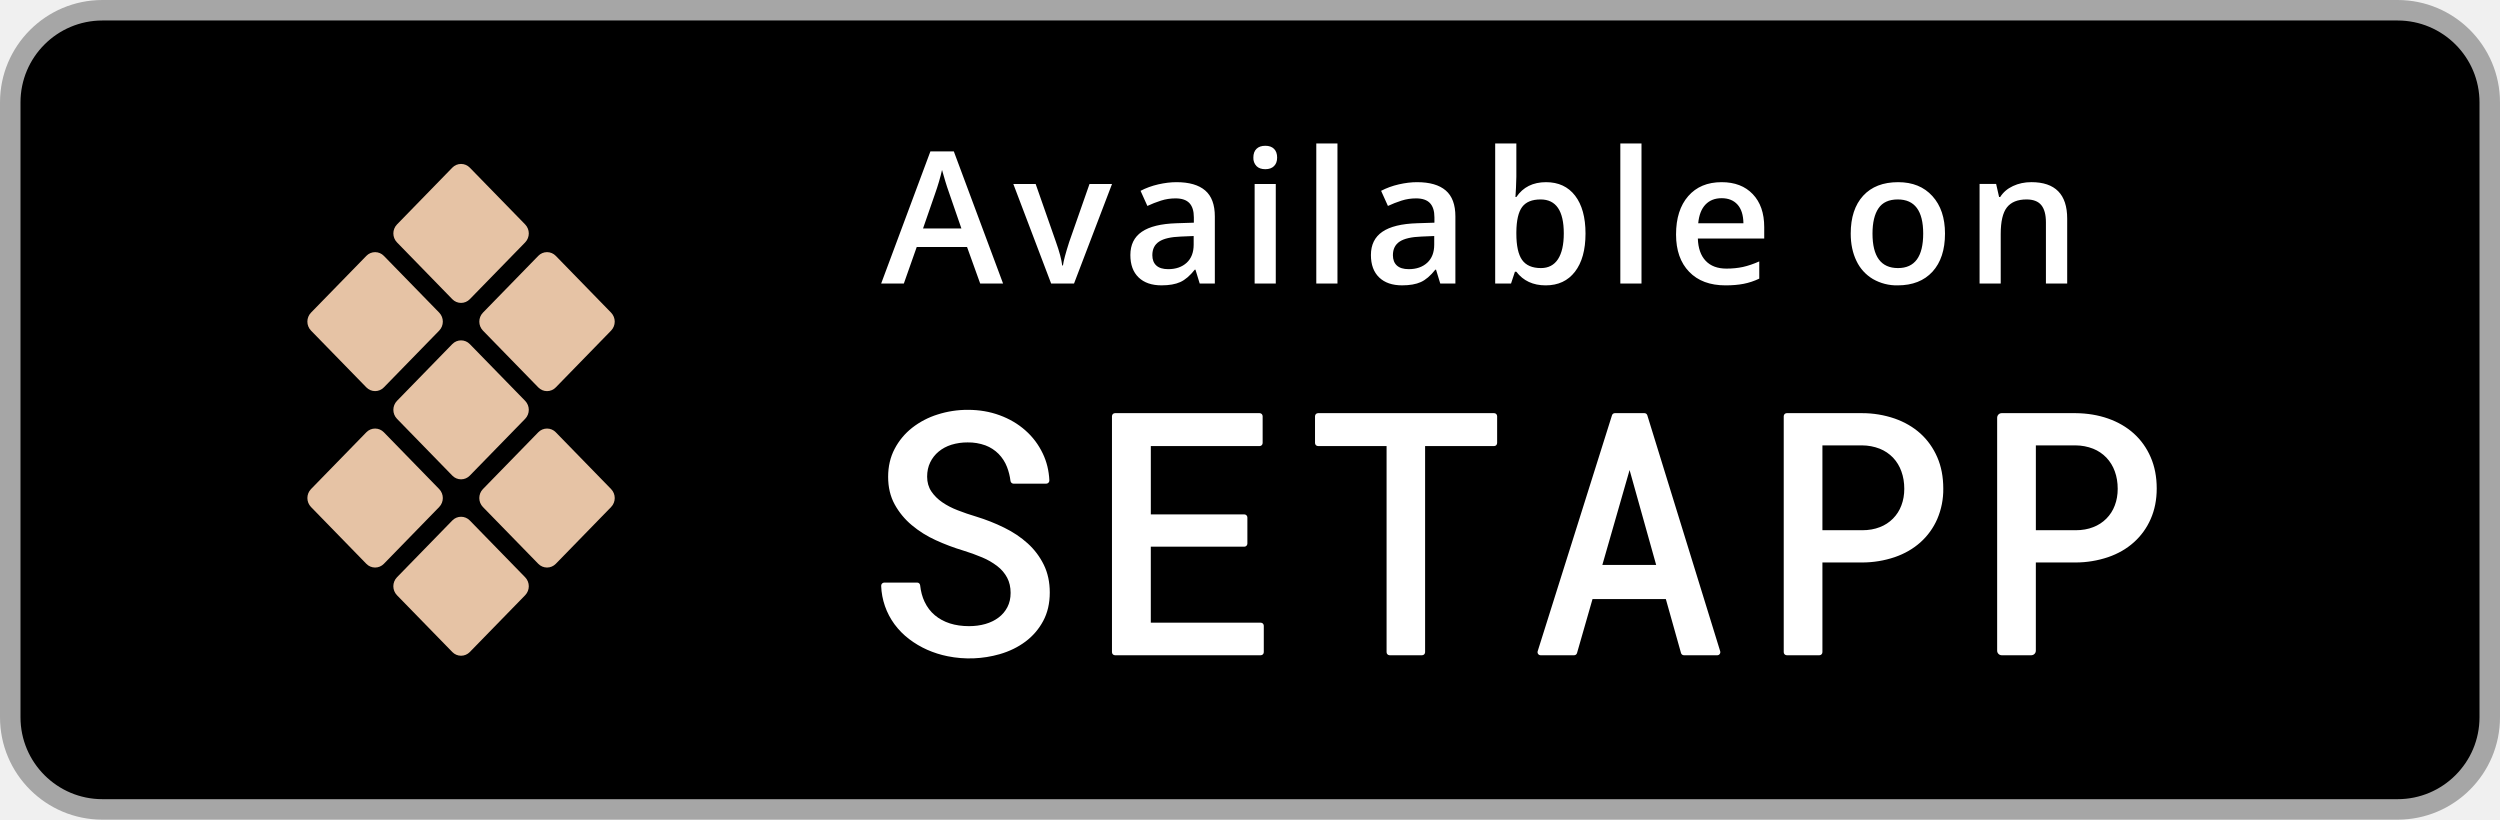
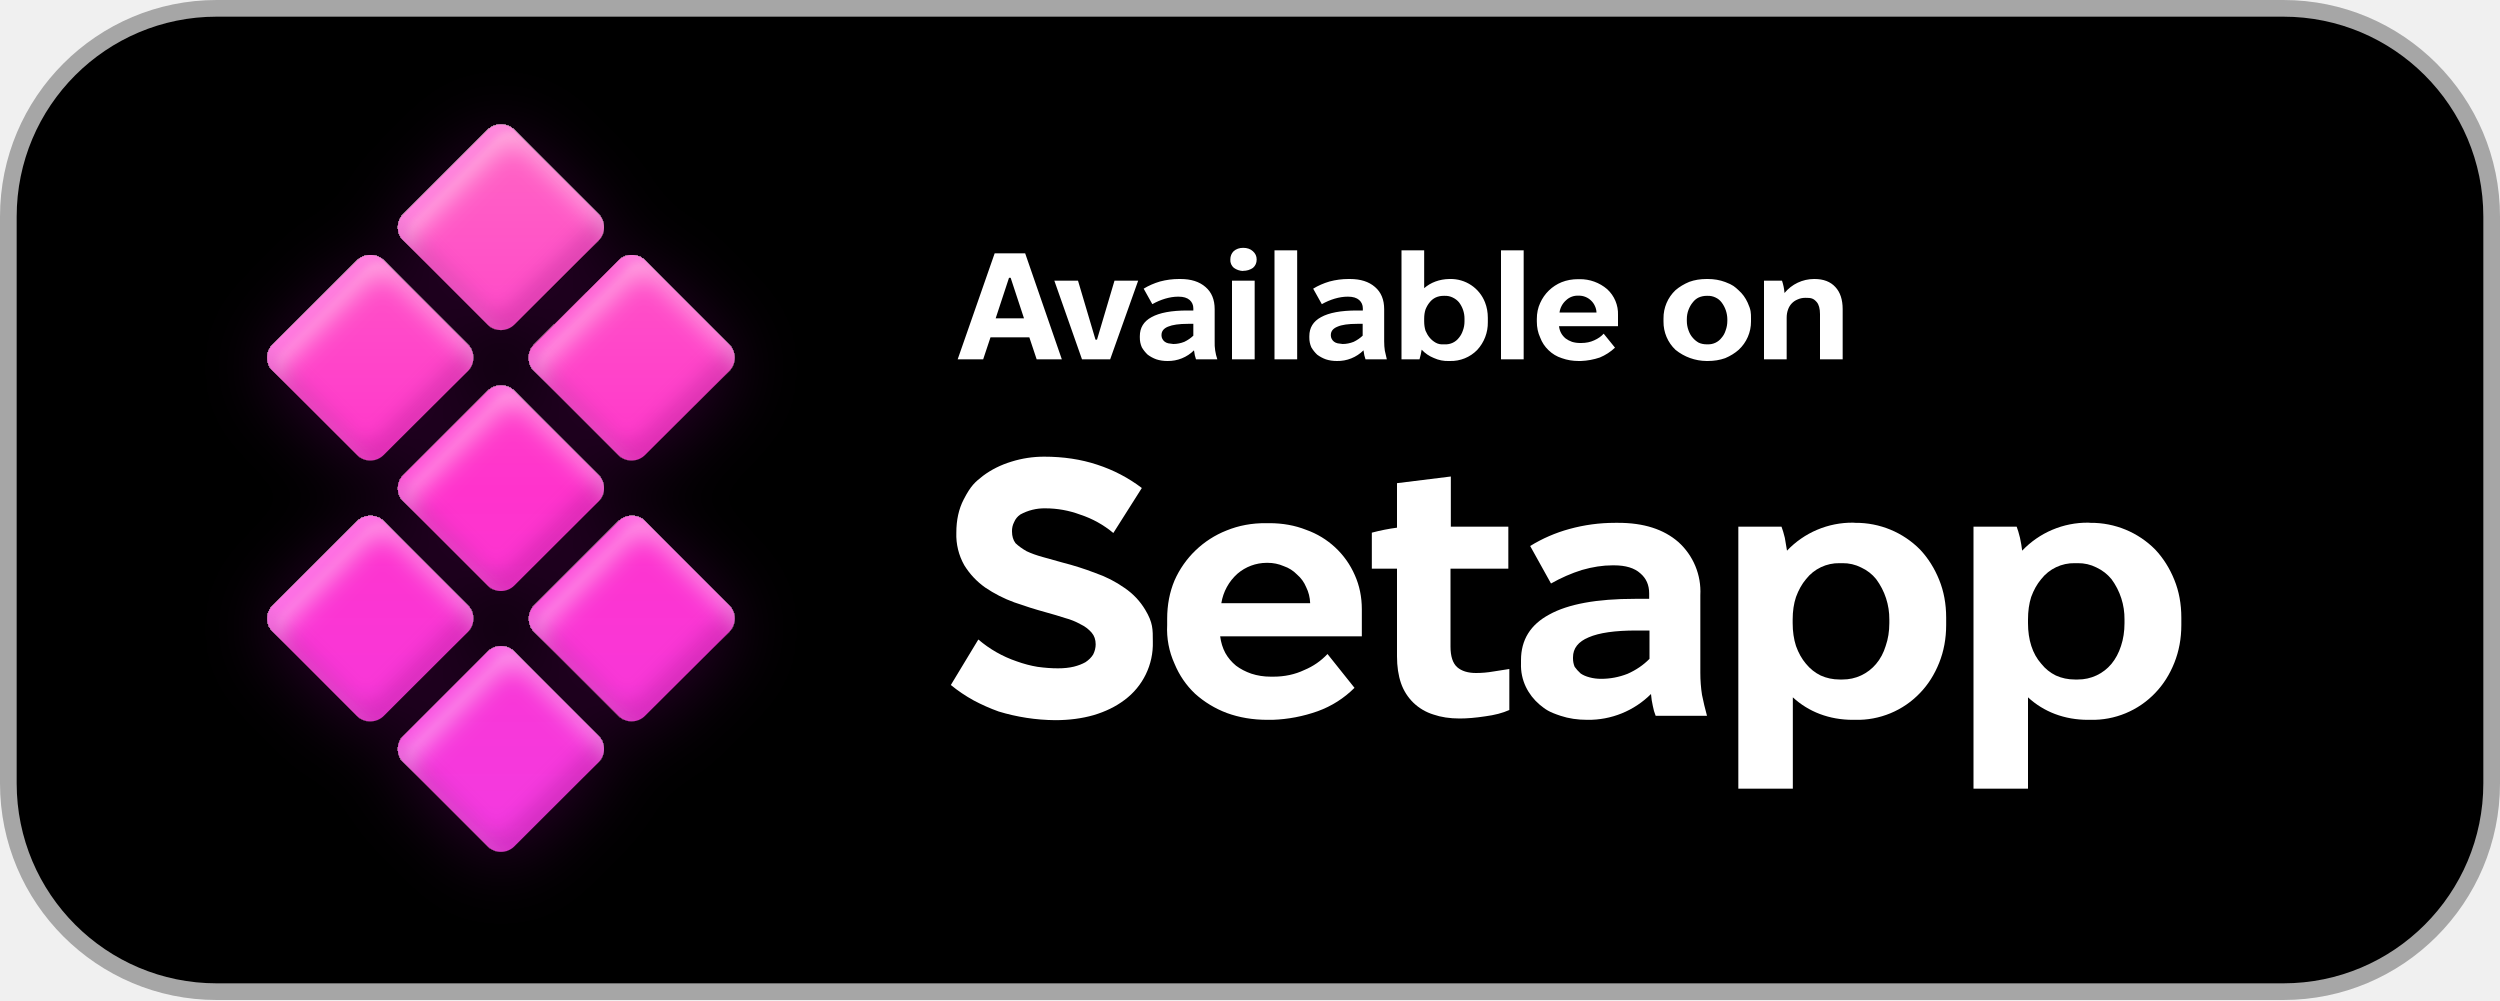
- <svg xmlns="http://www.w3.org/2000/svg" height="60" viewBox="0 0 122 40">
-   <mask id="a" fill="#fff">
-     <rect fill="#fff" fill-rule="evenodd" height="40" rx="5" width="122" />
-   </mask>
-   <g fill="none" fill-rule="evenodd">
-     <rect fill="#000" fill-rule="nonzero" height="40" mask="url(#a)" rx="5" stroke="#a6a6a6" stroke-width="2" width="122" />
-     <path d="m23.567 16.133a.63.63 0 0 1 0-.875l2.701-2.772a.592.592 0 0 1 .854 0l2.7 2.772a.63.63 0 0 1 0 .875l-2.7 2.772a.592.592 0 0 1 -.854 0zm-1.494-1.532-2.7-2.772a.63.63 0 0 1 0-.876l2.7-2.772a.593.593 0 0 1 .853 0l2.702 2.772a.63.63 0 0 1 0 .876l-2.702 2.772a.593.593 0 0 1 -.853 0zm0 2.19a.593.593 0 0 1 .853 0l2.702 2.771a.63.63 0 0 1 0 .876l-2.702 2.772a.592.592 0 0 1 -.853 0l-2.7-2.772a.63.63 0 0 1 0-.876l2.7-2.772zm-4.194 2.114-2.702-2.772a.63.63 0 0 1 0-.876l2.702-2.771a.592.592 0 0 1 .853 0l2.702 2.771a.632.632 0 0 1 0 .876l-2.702 2.772a.593.593 0 0 1 -.853 0zm9.243 2.19 2.7 2.772a.63.63 0 0 1 0 .876l-2.7 2.772a.593.593 0 0 1 -.853 0l-2.703-2.772a.632.632 0 0 1 0-.876l2.703-2.773a.593.593 0 0 1 .853 0zm-4.196 4.304 2.702 2.772a.63.63 0 0 1 0 .876l-2.702 2.772a.593.593 0 0 1 -.853 0l-2.701-2.772a.63.63 0 0 1 0-.876l2.701-2.772a.593.593 0 0 1 .853 0zm-1.493-1.532a.63.63 0 0 1 0 .875l-2.701 2.773a.594.594 0 0 1 -.854 0l-2.701-2.773a.63.63 0 0 1 0-.875l2.701-2.772a.592.592 0 0 1 .854 0z" fill="#e6c3a5" />
-     <g fill="#fff">
-       <path d="m49.318 28.933c0-.28-.056-.528-.169-.741a1.73 1.73 0 0 0 -.48-.564 3.258 3.258 0 0 0 -.739-.427 9.68 9.68 0 0 0 -.932-.337 10.43 10.43 0 0 1 -1.333-.503 5.083 5.083 0 0 1 -1.172-.735 3.54 3.54 0 0 1 -.834-1.013c-.212-.387-.318-.835-.318-1.343s.106-.965.318-1.367a3.18 3.18 0 0 1 .854-1.027 3.92 3.92 0 0 1 1.242-.649 4.792 4.792 0 0 1 1.48-.227c.55 0 1.065.087 1.545.263s.899.422 1.258.74c.359.315.643.694.853 1.135.189.396.295.83.318 1.303a.154.154 0 0 1 -.151.162h-1.599a.153.153 0 0 1 -.148-.138 2.83 2.83 0 0 0 -.17-.679 1.888 1.888 0 0 0 -.409-.636 1.805 1.805 0 0 0 -.641-.415 2.427 2.427 0 0 0 -.873-.145 2.63 2.63 0 0 0 -.787.113c-.24.076-.448.188-.624.334a1.552 1.552 0 0 0 -.413.527c-.1.205-.15.438-.15.698 0 .275.069.515.205.718.136.202.314.38.534.531.22.152.473.283.76.393.285.112.583.213.892.305.477.146.934.326 1.368.54.436.213.818.47 1.15.77.33.3.591.648.785 1.043s.291.847.291 1.355c0 .525-.107.987-.322 1.388a3.03 3.03 0 0 1 -.866 1.006c-.362.27-.78.475-1.258.613a5.359 5.359 0 0 1 -2.54.1 4.792 4.792 0 0 1 -.995-.315 4.4 4.4 0 0 1 -.885-.524 3.575 3.575 0 0 1 -.712-.722 3.368 3.368 0 0 1 -.65-1.871.153.153 0 0 1 .15-.162h1.61c.074 0 .134.058.142.133.033.302.105.569.215.8.126.266.293.486.504.662.21.176.455.308.735.398.28.089.591.133.932.133.283 0 .548-.035.795-.105.246-.07.46-.175.644-.313.184-.137.328-.308.433-.51.105-.204.157-.434.157-.695zm11.407-2.256h-4.566v3.71h5.367c.082 0 .147.067.147.15v1.289c0 .083-.065.15-.147.15h-7.116a.149.149 0 0 1 -.146-.15v-11.514c0-.083.065-.15.146-.15h7.061c.081 0 .146.067.146.15v1.306c0 .084-.065.15-.146.15h-5.311v3.335h4.566c.08 0 .146.068.146.15v1.275c0 .082-.066.15-.146.15zm12.19-4.91h-3.37v10.059c0 .083-.066.15-.147.15h-1.588a.148.148 0 0 1 -.145-.15v-10.058h-3.345a.148.148 0 0 1 -.147-.15v-1.306c0-.083.066-.15.147-.15h8.595c.08 0 .145.067.145.15v1.306c0 .084-.065.15-.145.15zm8.378 7.467h-3.578l-.756 2.634a.146.146 0 0 1 -.14.108h-1.64c-.1 0-.17-.1-.14-.197l3.626-11.513a.145.145 0 0 1 .139-.104h1.447c.063 0 .12.042.138.105l3.556 11.513c.03.097-.04.196-.138.196h-1.634a.146.146 0 0 1 -.14-.109zm-3.099-1.664h2.627l-1.297-4.633zm10.74-.122v4.378c0 .083-.066.15-.146.15h-1.596a.149.149 0 0 1 -.146-.15v-11.514c0-.083.066-.15.146-.15h3.684a4.89 4.89 0 0 1 1.585.263c.485.171.903.414 1.255.73.35.318.624.702.821 1.153.197.452.295.962.295 1.53a3.65 3.65 0 0 1 -.295 1.493 3.29 3.29 0 0 1 -.821 1.136c-.352.314-.77.555-1.255.722a4.972 4.972 0 0 1 -1.585.26h-1.942zm0-1.573h1.942c.32 0 .605-.05.858-.15a1.797 1.797 0 0 0 1.053-1.06c.095-.249.142-.519.142-.81 0-.31-.047-.593-.142-.853a1.89 1.89 0 0 0 -.408-.67 1.86 1.86 0 0 0 -.645-.434 2.381 2.381 0 0 0 -.858-.163h-1.942zm10.415 1.573v4.302a.223.223 0 0 1 -.22.226h-1.45a.222.222 0 0 1 -.218-.226v-11.362c0-.125.098-.226.219-.226h3.611c.571.005 1.1.093 1.585.263.485.171.903.414 1.254.73.352.318.626.702.822 1.153.197.452.296.962.296 1.53 0 .551-.099 1.049-.296 1.493a3.27 3.27 0 0 1 -.822 1.136c-.35.314-.769.555-1.254.722a4.98 4.98 0 0 1 -1.585.26h-1.941zm0-1.573h1.942c.32 0 .606-.05.857-.15a1.8 1.8 0 0 0 1.054-1.06c.095-.249.142-.519.142-.81 0-.31-.047-.593-.142-.853a1.894 1.894 0 0 0 -.41-.67 1.847 1.847 0 0 0 -.644-.434 2.374 2.374 0 0 0 -.857-.163h-1.941v4.14z" />
-       <path d="m4.834 6.838-.642-1.784h-2.456l-.629 1.784h-1.107l2.404-6.451h1.142l2.404 6.45h-1.116zm-.918-2.69-.603-1.748a10.799 10.799 0 0 1 -.182-.553 11.973 11.973 0 0 1 -.16-.554c-.08.36-.195.754-.347 1.182l-.58 1.674h1.872zm4.38 2.69-1.846-4.86h1.09l.989 2.825c.17.475.272.859.307 1.152h.036c.026-.211.128-.595.307-1.152l.989-2.825h1.099l-1.855 4.86zm7.25 0-.207-.677h-.035c-.234.296-.47.497-.707.604-.238.107-.542.16-.914.16-.478 0-.85-.128-1.119-.386-.268-.258-.402-.622-.402-1.094 0-.501.186-.88.558-1.134.372-.255.94-.394 1.7-.417l.84-.027v-.26c0-.31-.072-.542-.217-.696-.145-.153-.37-.23-.675-.23-.249 0-.488.036-.716.11-.229.073-.448.16-.66.259l-.333-.738c.263-.138.552-.243.865-.315.314-.071.61-.107.888-.107.618 0 1.085.134 1.4.404s.472.693.472 1.27v3.274zm-1.538-.703c.375 0 .676-.105.903-.314.227-.21.34-.504.34-.882v-.421l-.624.026c-.486.018-.84.099-1.06.244-.222.145-.333.367-.333.666 0 .216.065.384.194.503.129.118.322.178.58.178zm5.25.703h-1.032v-4.86h1.032zm-1.094-6.148c0-.185.05-.327.152-.426.1-.1.245-.15.433-.15.181 0 .323.05.424.15.1.1.151.241.151.426 0 .176-.05.314-.151.415s-.243.152-.424.152c-.188 0-.332-.05-.433-.152a.561.561 0 0 1 -.152-.415zm4.104 6.148h-1.033v-6.838h1.033zm5.017 0-.206-.677h-.036c-.234.296-.47.497-.707.604s-.542.16-.914.16c-.478 0-.85-.128-1.119-.386-.268-.258-.402-.622-.402-1.094 0-.501.186-.88.558-1.134.373-.255.94-.394 1.701-.417l.84-.027v-.26c0-.31-.073-.542-.218-.696-.145-.153-.37-.23-.675-.23-.249 0-.487.036-.716.11-.228.073-.448.16-.66.259l-.333-.738c.264-.138.552-.243.866-.315.313-.071.609-.107.887-.107.619 0 1.085.134 1.4.404s.472.693.472 1.27v3.274zm-1.538-.703c.375 0 .676-.105.903-.314.227-.21.34-.504.34-.882v-.421l-.623.026c-.487.018-.84.099-1.062.244-.22.145-.331.367-.331.666 0 .216.064.384.193.503.129.118.322.178.58.178zm6.7-4.245c.607 0 1.08.22 1.418.659.338.44.508 1.056.508 1.85 0 .797-.172 1.417-.515 1.861-.342.444-.818.666-1.428.666-.615 0-1.093-.221-1.432-.664h-.07l-.19.576h-.773v-6.838h1.033v1.626c0 .12-.006.299-.018.536s-.02.388-.026.453h.044c.328-.484.811-.725 1.45-.725zm-.267.843c-.416 0-.716.123-.899.367-.183.245-.278.654-.283 1.229v.07c0 .592.093 1.02.28 1.285.188.265.494.398.92.398.365 0 .643-.145.832-.435s.283-.709.283-1.257c0-1.104-.377-1.657-1.133-1.657zm4.925 4.105h-1.033v-6.838h1.033zm4.1.088c-.757 0-1.348-.22-1.774-.662-.426-.44-.64-1.048-.64-1.821 0-.794.198-1.418.594-1.872.395-.454.939-.681 1.63-.681.642 0 1.149.194 1.52.584.373.39.559.926.559 1.609v.558h-3.239c.015.471.142.834.382 1.087.24.254.579.38 1.015.38.288 0 .555-.027.802-.08.248-.055.514-.145.798-.271v.84a3.17 3.17 0 0 1 -.765.254c-.257.05-.552.075-.883.075zm-.19-4.254c-.328 0-.59.104-.789.312-.197.208-.315.511-.353.91h2.206c-.006-.402-.103-.706-.29-.912-.188-.207-.446-.31-.774-.31zm10.901 1.727c0 .794-.204 1.413-.61 1.859-.408.445-.975.668-1.702.668a2.33 2.33 0 0 1 -1.204-.308 2.03 2.03 0 0 1 -.804-.883c-.187-.384-.281-.83-.281-1.336 0-.788.202-1.403.606-1.846.405-.442.975-.663 1.71-.663.703 0 1.26.226 1.67.679.41.452.615 1.062.615 1.83zm-3.538 0c0 1.122.415 1.683 1.244 1.683.82 0 1.23-.561 1.23-1.683 0-1.11-.413-1.666-1.239-1.666-.433 0-.748.144-.942.431-.195.287-.293.699-.293 1.235zm9.5 2.439h-1.037v-2.988c0-.375-.075-.655-.226-.84-.15-.184-.39-.277-.719-.277-.436 0-.755.13-.958.387-.202.258-.303.69-.303 1.297v2.42h-1.032v-4.86h.808l.145.638h.053c.146-.232.354-.41.624-.536s.568-.19.896-.19c1.166 0 1.75.594 1.75 1.78v3.169z" fill-rule="nonzero" transform="translate(43 7)" />
-     </g>
+ <svg xmlns="http://www.w3.org/2000/svg" fill="none" height="60" viewBox="0 0 150 60">
+   <filter id="a" width="36.79" height="52.39" x="11.67" y="3.68" color-interpolation-filters="sRGB" filterUnits="userSpaceOnUse">
+     <feFlood flood-opacity="0" result="BackgroundImageFix" />
+     <feColorMatrix in="SourceAlpha" result="hardAlpha" values="0 0 0 0 0 0 0 0 0 0 0 0 0 0 0 0 0 0 127 0" />
+     <feOffset dy=".58" />
+     <feGaussianBlur stdDeviation="2.19" />
+     <feComposite in2="hardAlpha" operator="out" />
+     <feColorMatrix values="0 0 0 0 0.823 0 0 0 0 0 0 0 0 0 0.823 0 0 0 0.2 0" />
+     <feBlend in2="BackgroundImageFix" result="effect1_dropShadow_2005_135" />
+     <feBlend in="SourceGraphic" in2="effect1_dropShadow_2005_135" result="shape" />
+     <feColorMatrix in="SourceAlpha" result="hardAlpha" values="0 0 0 0 0 0 0 0 0 0 0 0 0 0 0 0 0 0 127 0" />
+     <feOffset dx="-.29" dy="-1.17" />
+     <feGaussianBlur stdDeviation=".58" />
+     <feComposite in2="hardAlpha" k2="-1" k3="1" operator="arithmetic" />
+     <feColorMatrix values="0 0 0 0 0.429 0 0 0 0 0.04 0 0 0 0 0.399 0 0 0 0.22 0" />
+     <feBlend in2="shape" result="effect2_innerShadow_2005_135" />
+     <feColorMatrix in="SourceAlpha" result="hardAlpha" values="0 0 0 0 0 0 0 0 0 0 0 0 0 0 0 0 0 0 127 0" />
+     <feOffset dx=".73" dy="1.31" />
+     <feGaussianBlur stdDeviation=".73" />
+     <feComposite in2="hardAlpha" k2="-1" k3="1" operator="arithmetic" />
+     <feColorMatrix values="0 0 0 0 1 0 0 0 0 1 0 0 0 0 1 0 0 0 0.45 0" />
+     <feBlend in2="effect2_innerShadow_2005_135" mode="lighten" result="effect3_innerShadow_2005_135" />
+     <feColorMatrix in="SourceAlpha" result="hardAlpha" values="0 0 0 0 0 0 0 0 0 0 0 0 0 0 0 0 0 0 127 0" />
+     <feOffset dx=".58" dy=".44" />
+     <feGaussianBlur stdDeviation=".22" />
+     <feComposite in2="hardAlpha" k2="-1" k3="1" operator="arithmetic" />
+     <feColorMatrix values="0 0 0 0 1 0 0 0 0 0.322 0 0 0 0 0.729 0 0 0 0.2 0" />
+     <feBlend in2="effect3_innerShadow_2005_135" mode="color-burn" result="effect4_innerShadow_2005_135" />
+   </filter>
+   <linearGradient id="b" x1="21.44" x2="21.44" y1="51.11" y2="7.47" gradientUnits="userSpaceOnUse">
+     <stop offset="0" stop-color="#f33ae1" />
+     <stop offset=".5" stop-color="#f3c" />
+     <stop offset="1" stop-color="#ff66c4" />
+   </linearGradient>
+   <rect width="150" height="60" rx="13" fill="#a6a6a6" />
+   <rect x="1" y="1" width="148" height="58" rx="12" fill="#000" />
+   <g filter="url(#a)">
+     <path fill="url(#b)" d="M29.26 39.1a1.13 1.13 0 0 1 1.6 0l5.05 5.05c.44.44.44 1.15 0 1.59l-5.05 5.04c-.44.44-1.15.44-1.6 0l-5.04-5.04a1.1 1.1 0 0 1 0-1.6zm-7.83-7.82a1.13 1.13 0 0 1 1.6 0l5.04 5.04c.44.44.44 1.15 0 1.6l-5.05 5.04c-.44.43-1.15.43-1.6 0l-5.04-5.05a1.1 1.1 0 0 1 0-1.59zm15.68 0a1.13 1.13 0 0 1 1.6 0l5.04 5.04c.44.44.44 1.15 0 1.6l-5.05 5.03c-.44.44-1.15.44-1.59 0l-5.05-5.04a1.13 1.13 0 0 1 0-1.59zm-7.85-7.82a1.13 1.13 0 0 1 1.6 0l5.05 5.04c.44.44.44 1.15 0 1.59l-5.05 5.04c-.44.44-1.16.44-1.6 0l-5.04-5.04a1.1 1.1 0 0 1 0-1.6zm7.85-7.83a1.13 1.13 0 0 1 1.6 0l5.04 5.04c.44.44.44 1.15 0 1.6L38.7 27.3c-.44.44-1.15.44-1.6 0l-5.04-5.04a1.1 1.1 0 0 1 0-1.59zm-15.68 0a1.13 1.13 0 0 1 1.6 0l5.04 5.04c.44.44.44 1.15 0 1.6l-5.05 5.03c-.44.44-1.15.44-1.59 0l-5.05-5.04a1.1 1.1 0 0 1 0-1.6zm7.83-7.83a1.13 1.13 0 0 1 1.6 0l5.05 5.04c.44.44.44 1.16 0 1.6l-5.05 5.04c-.44.43-1.16.43-1.6 0l-5.04-5.04a1.1 1.1 0 0 1 0-1.6z" />
+   </g>
+   <g fill="#fff">
+     <path d="m57.46 21.56 2.22-6.36h1.83l2.2 6.36H62.2l-.44-1.32h-2.33l-.44 1.32zm2.28-2.46h1.7l-.8-2.43h-.1zm5.18 2.46-1.66-4.72h1.42l1.05 3.54h.09l1.05-3.54h1.42l-1.68 4.72zm5.13.1q-.37 0-.67-.1a2 2 0 0 1-.52-.28 2 2 0 0 1-.35-.44 1.4 1.4 0 0 1-.12-.59v-.08q0-.76.7-1.14.72-.4 2.15-.4h.36v-.13q0-.3-.22-.5-.23-.2-.66-.2h-.04q-.36 0-.77.12-.4.12-.77.33l-.52-.93q.44-.27.98-.43.56-.15 1.14-.15h.09q.95 0 1.5.48.55.47.55 1.33v1.93a3 3 0 0 0 .16 1.08h-1.28l-.07-.24-.05-.3a2.2 2.2 0 0 1-1.59.64m.35-1.02q.33 0 .66-.13.31-.15.54-.37v-.71h-.32q-.8 0-1.2.17-.39.16-.39.5v.03q0 .1.05.2t.14.17.22.1zm3.52.92v-4.72h1.36v4.72zm.67-5.3a1 1 0 0 1-.56-.19.6.6 0 0 1-.21-.5q0-.3.2-.5.23-.2.57-.2.36 0 .58.2.23.2.23.5 0 .31-.22.5a1 1 0 0 1-.59.18m1.88 5.31v-6.54h1.36v6.54zm3.75.1q-.37 0-.67-.1a2 2 0 0 1-.52-.28 2 2 0 0 1-.35-.44 1.4 1.4 0 0 1-.12-.59v-.08q0-.76.7-1.14.72-.4 2.15-.4h.36v-.13q0-.3-.22-.5-.23-.2-.66-.2h-.04q-.36 0-.77.12-.4.12-.77.33l-.52-.93q.44-.27.98-.43.56-.15 1.14-.15H81q.95 0 1.5.48.55.47.55 1.33v1.93q0 .3.04.56l.12.52h-1.28l-.07-.24-.05-.3a2.2 2.2 0 0 1-1.6.64m.35-1.02q.33 0 .66-.13.31-.15.54-.37v-.71h-.33q-.8 0-1.18.17-.4.16-.4.5v.03q0 .1.05.2t.14.17.22.1zm6.39 1.02a2 2 0 0 1-.92-.18 2 2 0 0 1-.73-.5 4 4 0 0 1-.13.58h-1.08v-6.54h1.36v2.27q.3-.26.68-.4t.82-.15H87a2.2 2.2 0 0 1 2.1 1.4q.17.43.17.93v.26a2.4 2.4 0 0 1-.64 1.67 2.2 2.2 0 0 1-1.63.66zm-.33-1h.07a1 1 0 0 0 .85-.4q.15-.18.23-.42.1-.26.1-.56v-.16a1.6 1.6 0 0 0-.33-.98q-.15-.18-.38-.29a1 1 0 0 0-.47-.1h-.07q-.26 0-.48.1a1 1 0 0 0-.36.29q-.15.18-.25.43-.08.25-.08.55v.16q0 .3.08.56.1.24.25.42t.36.3.48.1m3.44.9v-6.54h1.36v6.54zm4.66.1q-.54 0-1.01-.17a2 2 0 0 1-.8-.48 2 2 0 0 1-.5-.76q-.2-.43-.2-.96v-.15q0-.53.2-.96a2.4 2.4 0 0 1 1.29-1.25q.45-.18.99-.18h.08a2.5 2.5 0 0 1 1.66.6 2 2 0 0 1 .65 1.55v.67h-3.54q.03.24.13.42t.27.32q.16.12.38.2.23.07.49.07h.06q.44 0 .78-.16.36-.16.57-.4l.68.84a3 3 0 0 1-.91.59 4 4 0 0 1-1.14.21zm-1.15-2.91h2.22a1 1 0 0 0-.1-.4 1 1 0 0 0-.23-.32 1 1 0 0 0-.32-.21 1 1 0 0 0-.42-.08h-.01a1 1 0 0 0-.74.27 1.2 1.2 0 0 0-.4.74m8.82 2.91a3 3 0 0 1-1.86-.67 2.3 2.3 0 0 1-.72-1.7v-.18a2.3 2.3 0 0 1 .72-1.7q.35-.3.83-.5.47-.17 1.03-.17h.08q.56 0 1.04.18c.48.18.58.29.81.5q.34.3.54.74c.2.44.2.61.2.95v.18a2.3 2.3 0 0 1-.74 1.7q-.34.3-.81.5-.48.17-1.04.17zm0-1h.07a1 1 0 0 0 .84-.4q.16-.18.24-.44.1-.27.1-.57v-.1a1.7 1.7 0 0 0-.34-1q-.15-.2-.37-.3a1 1 0 0 0-.47-.1h-.06q-.25 0-.48.1-.21.1-.36.3-.15.18-.25.44t-.1.56v.1q0 .3.1.57.09.26.25.44.15.18.36.3.22.1.48.1m3.44.9v-4.72h1.08a3 3 0 0 1 .15.74 2.3 2.3 0 0 1 1.77-.84h.03q.81 0 1.25.48.44.47.44 1.33v3.01h-1.36v-2.71q0-.5-.2-.73c-.2-.23-.35-.25-.65-.25h-.04q-.24 0-.46.1a1 1 0 0 0-.57.61q-.08.22-.08.48v2.5z" />
+     <path fill-rule="evenodd" d="M111.32 31.37a5.4 5.4 0 0 1 3.89 1.61q.72.77 1.14 1.81.42 1.03.42 2.27v.44q0 1.22-.42 2.27t-1.14 1.8a5.2 5.2 0 0 1-3.91 1.62h-.13q-1.05 0-1.98-.35a5 5 0 0 1-1.62-1v5.48h-3.27V31.6h2.59q.1.26.2.67l.13.77a5.4 5.4 0 0 1 3.97-1.68zm-.94 2.42a2.5 2.5 0 0 0-2.02.96q-.37.44-.6 1.07-.2.6-.2 1.35v.22q0 .75.2 1.37.22.62.6 1.07.37.45.88.7.53.24 1.14.24h.17a2.6 2.6 0 0 0 2.02-.94q.38-.45.57-1.07.22-.63.22-1.37v-.22a4 4 0 0 0-.79-2.42q-.36-.45-.9-.7a2.4 2.4 0 0 0-1.12-.26zm15.05-2.42a5.4 5.4 0 0 1 3.89 1.61q.72.77 1.14 1.81.42 1.03.42 2.27v.44q0 1.22-.42 2.27t-1.14 1.8a5.2 5.2 0 0 1-3.9 1.62h-.14q-1.05 0-1.98-.35a5 5 0 0 1-1.62-1v5.48h-3.27V31.6H121q.1.26.2.67.09.42.13.77a5.4 5.4 0 0 1 3.97-1.68zm-.94 2.42a2.5 2.5 0 0 0-2.02.96q-.37.44-.6 1.07-.19.6-.19 1.35v.22q0 .75.2 1.37t.6 1.07q.36.45.87.7.53.24 1.14.24h.18a2.6 2.6 0 0 0 2.02-.94q.37-.45.57-1.07.21-.63.21-1.37v-.22a4 4 0 0 0-.78-2.42q-.37-.45-.9-.7a2.4 2.4 0 0 0-1.12-.26z" clip-rule="evenodd" />
+     <path d="M62.65 27.4q1.73 0 3.18.48 1.47.48 2.68 1.4l-1.71 2.7a6 6 0 0 0-1.98-1.1 6 6 0 0 0-2.1-.38 3 3 0 0 0-1.5.37q-.25.17-.37.45-.14.27-.13.57 0 .42.21.7.26.25.66.48.42.2.97.35l1.18.33q1.02.26 1.98.63a7 7 0 0 1 1.76.9q.76.52 1.23 1.3c.47.78.46 1.17.46 1.92a4.2 4.2 0 0 1-1.7 3.5q-.78.59-1.86.91-1.05.3-2.3.3a12 12 0 0 1-3.39-.52q-.78-.28-1.51-.67a9 9 0 0 1-1.36-.92l1.65-2.73a7 7 0 0 0 2.3 1.31q.64.23 1.25.33.65.09 1.23.09.53 0 .95-.1.4-.1.7-.27.3-.2.46-.46.15-.3.15-.61 0-.42-.24-.7a2 2 0 0 0-.66-.5 4 4 0 0 0-.94-.38q-.52-.17-1.14-.34-.95-.26-1.91-.6a8 8 0 0 1-1.74-.89q-.76-.54-1.25-1.33a3.7 3.7 0 0 1-.48-1.96q0-1.14.44-1.99c.44-.85.68-1.04 1.16-1.42q.75-.56 1.7-.85.96-.3 1.97-.3" />
+     <path fill-rule="evenodd" d="M76.16 31.39q1.2 0 2.21.4a5 5 0 0 1 2.92 2.72q.42.94.42 2.05v1.62h-8.5q.07.55.31 1 .24.43.64.76.4.3.92.48.55.18 1.16.18h.16q1.02 0 1.86-.4a4 4 0 0 0 1.39-.96l1.62 2.03a6 6 0 0 1-2.2 1.4 9 9 0 0 1-2.72.52h-.3q-1.32 0-2.44-.41a6 6 0 0 1-1.91-1.16q-.8-.76-1.23-1.8a5 5 0 0 1-.44-2.32v-.37q0-1.25.44-2.3a5.7 5.7 0 0 1 3.12-3q1.1-.45 2.37-.44zM76 33.77a2.7 2.7 0 0 0-1.75.65 3 3 0 0 0-.97 1.77h5.33q-.02-.52-.24-.96a2 2 0 0 0-.55-.76 2 2 0 0 0-.79-.5 2.4 2.4 0 0 0-.98-.2zm21.1-2.4q2.28 0 3.6 1.15a4 4 0 0 1 1.32 3.19v4.65q0 .69.1 1.33.12.6.3 1.26h-3.08a3 3 0 0 1-.17-.59q-.08-.34-.11-.72a5.3 5.3 0 0 1-3.82 1.55q-.88 0-1.6-.24c-.73-.24-.9-.38-1.26-.67q-.53-.45-.83-1.07a3 3 0 0 1-.29-1.4v-.2q0-1.83 1.7-2.74 1.7-.94 5.13-.94h.86v-.33q0-.75-.53-1.2-.53-.48-1.58-.48h-.09q-.87 0-1.84.28-.95.3-1.85.81l-1.25-2.25a9 9 0 0 1 2.35-1.02q1.34-.37 2.74-.37zm1.08 6.46q-1.92 0-2.86.41-.94.39-.94 1.2v.07q0 .26.1.5.14.2.36.4.22.15.53.23.33.09.7.09.81 0 1.58-.3.77-.34 1.32-.9v-1.7z" clip-rule="evenodd" />
+     <path d="M87.05 31.6h3.45v2.52h-3.47v4.67q0 .88.4 1.24.4.35 1.13.35a6 6 0 0 0 1.04-.09l.96-.15v2.46q-.6.27-1.45.38-.85.13-1.53.13-.89 0-1.58-.24a3 3 0 0 1-1.19-.7 3 3 0 0 1-.75-1.18q-.24-.7-.24-1.61v-5.26h-1.51v-2.16a12 12 0 0 1 1.51-.3v-2.67l3.23-.4z" />
  </g>
</svg>
